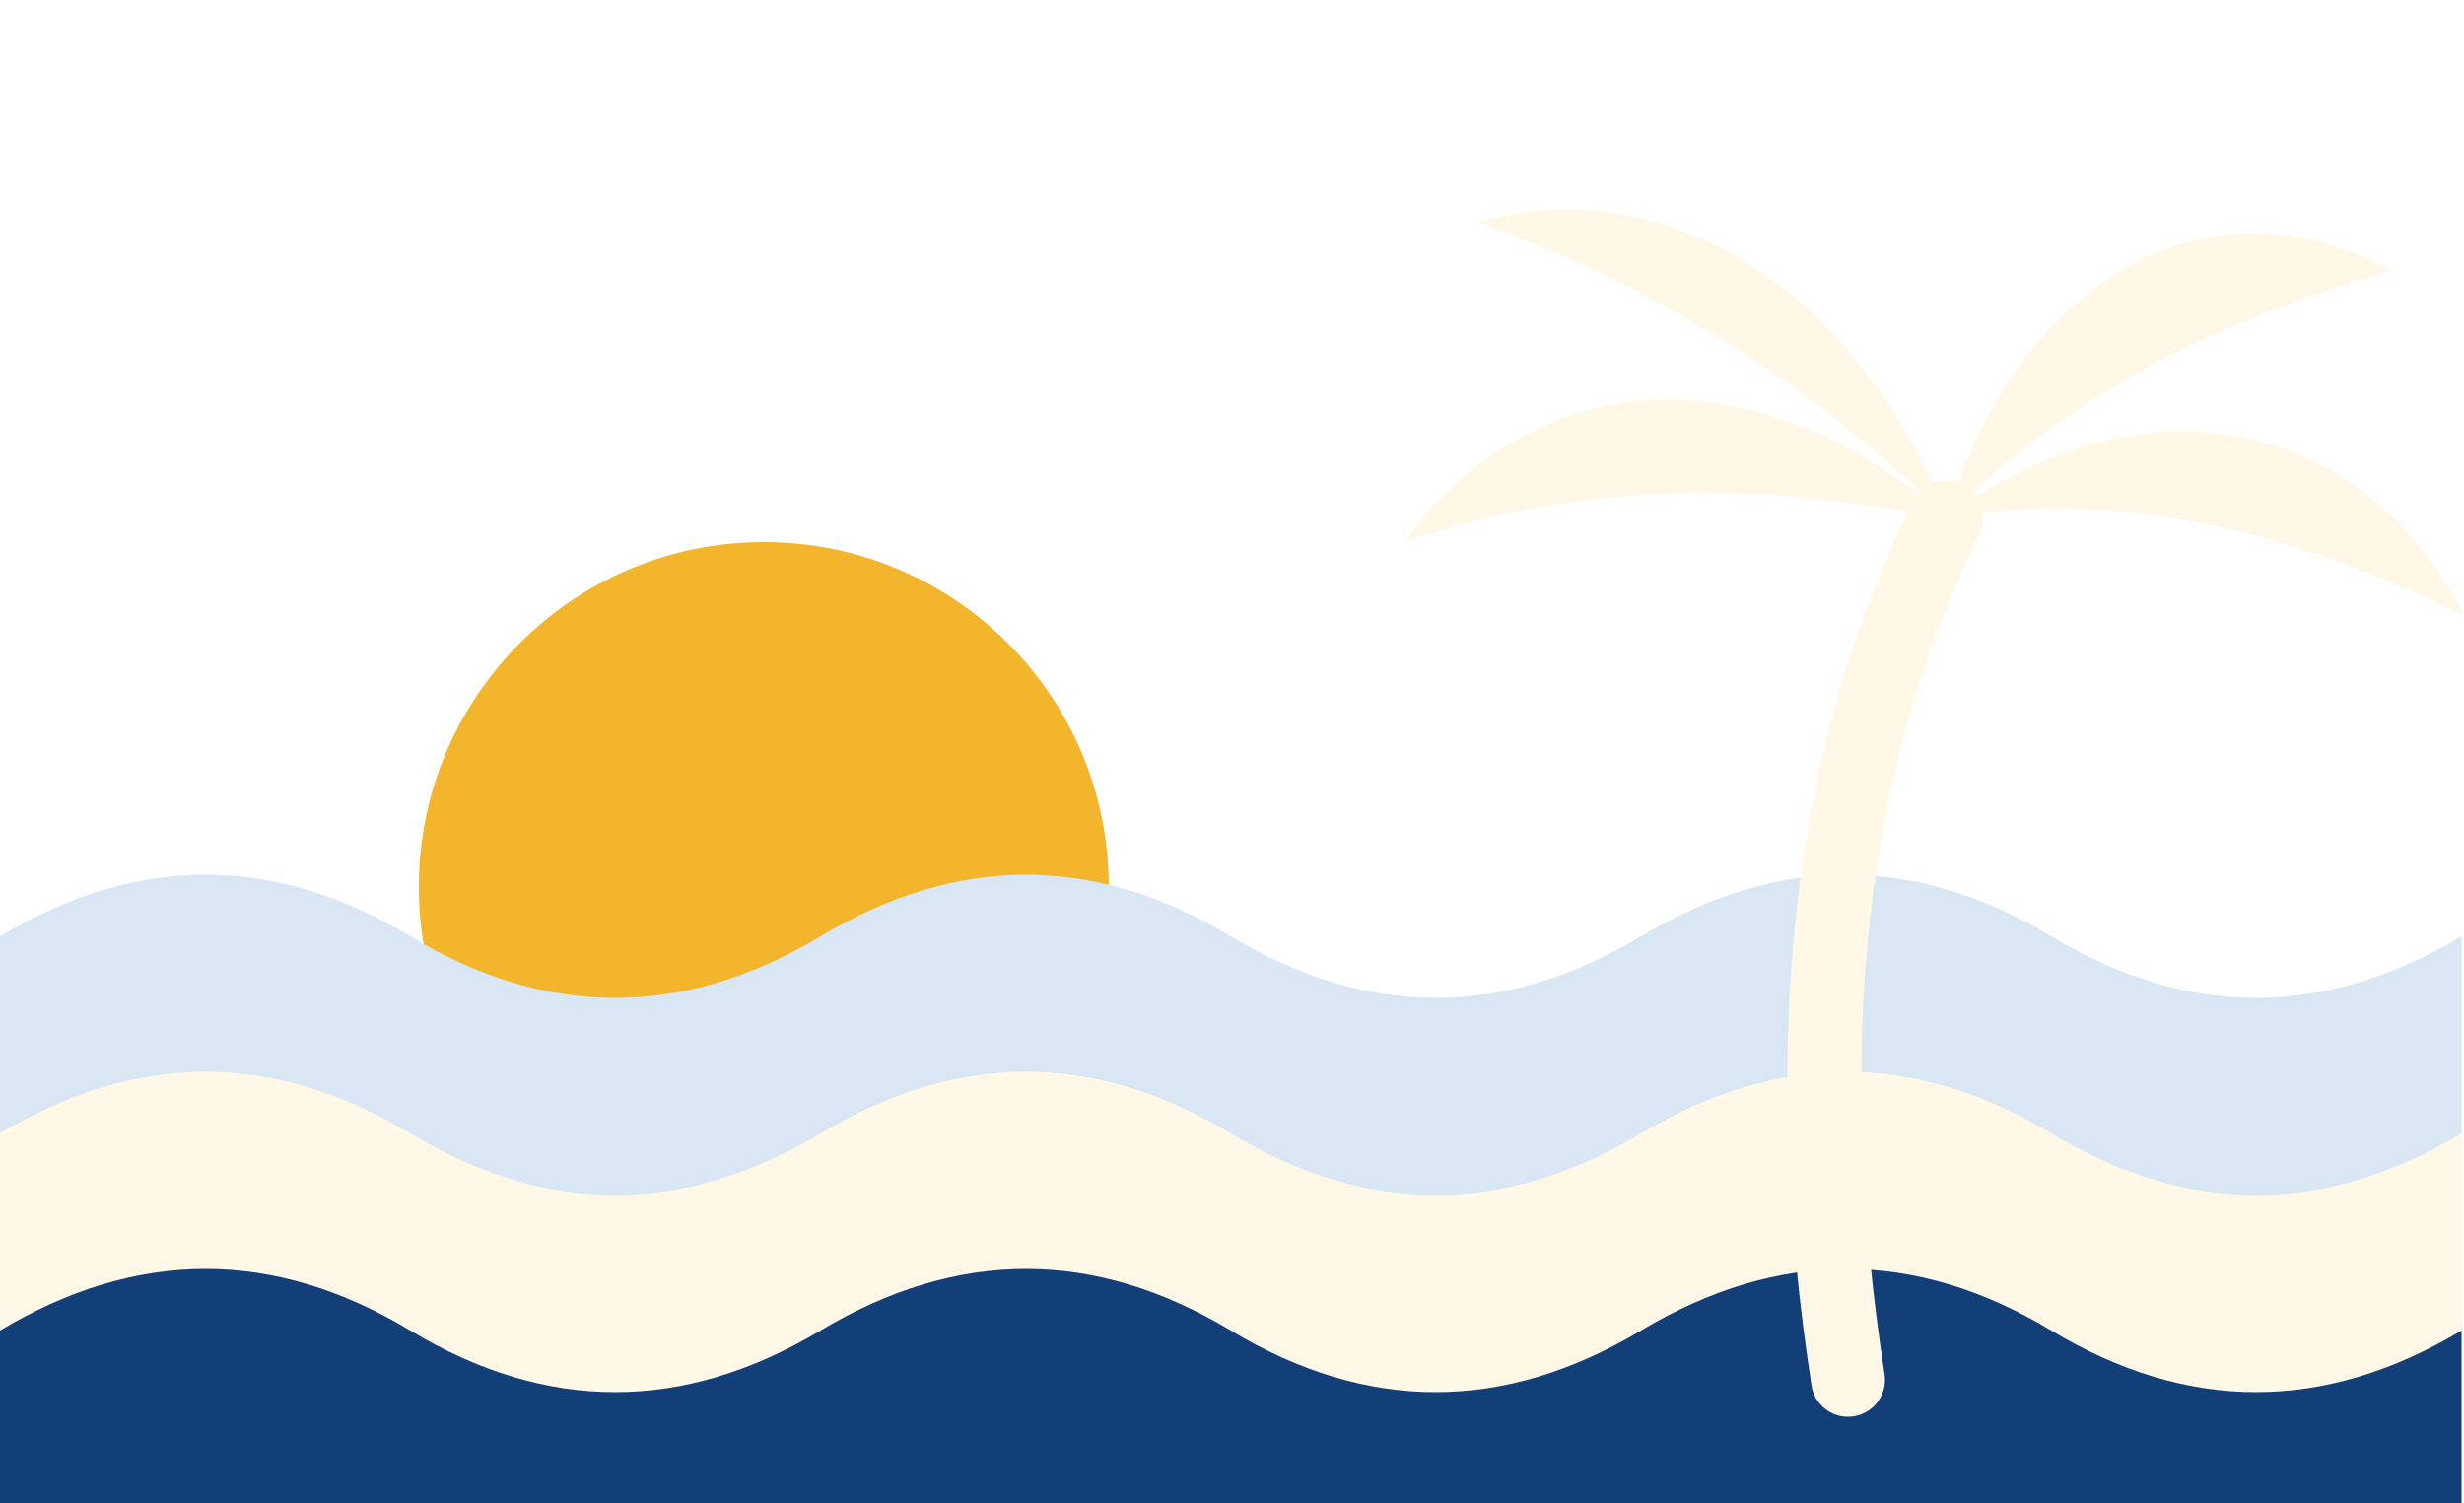
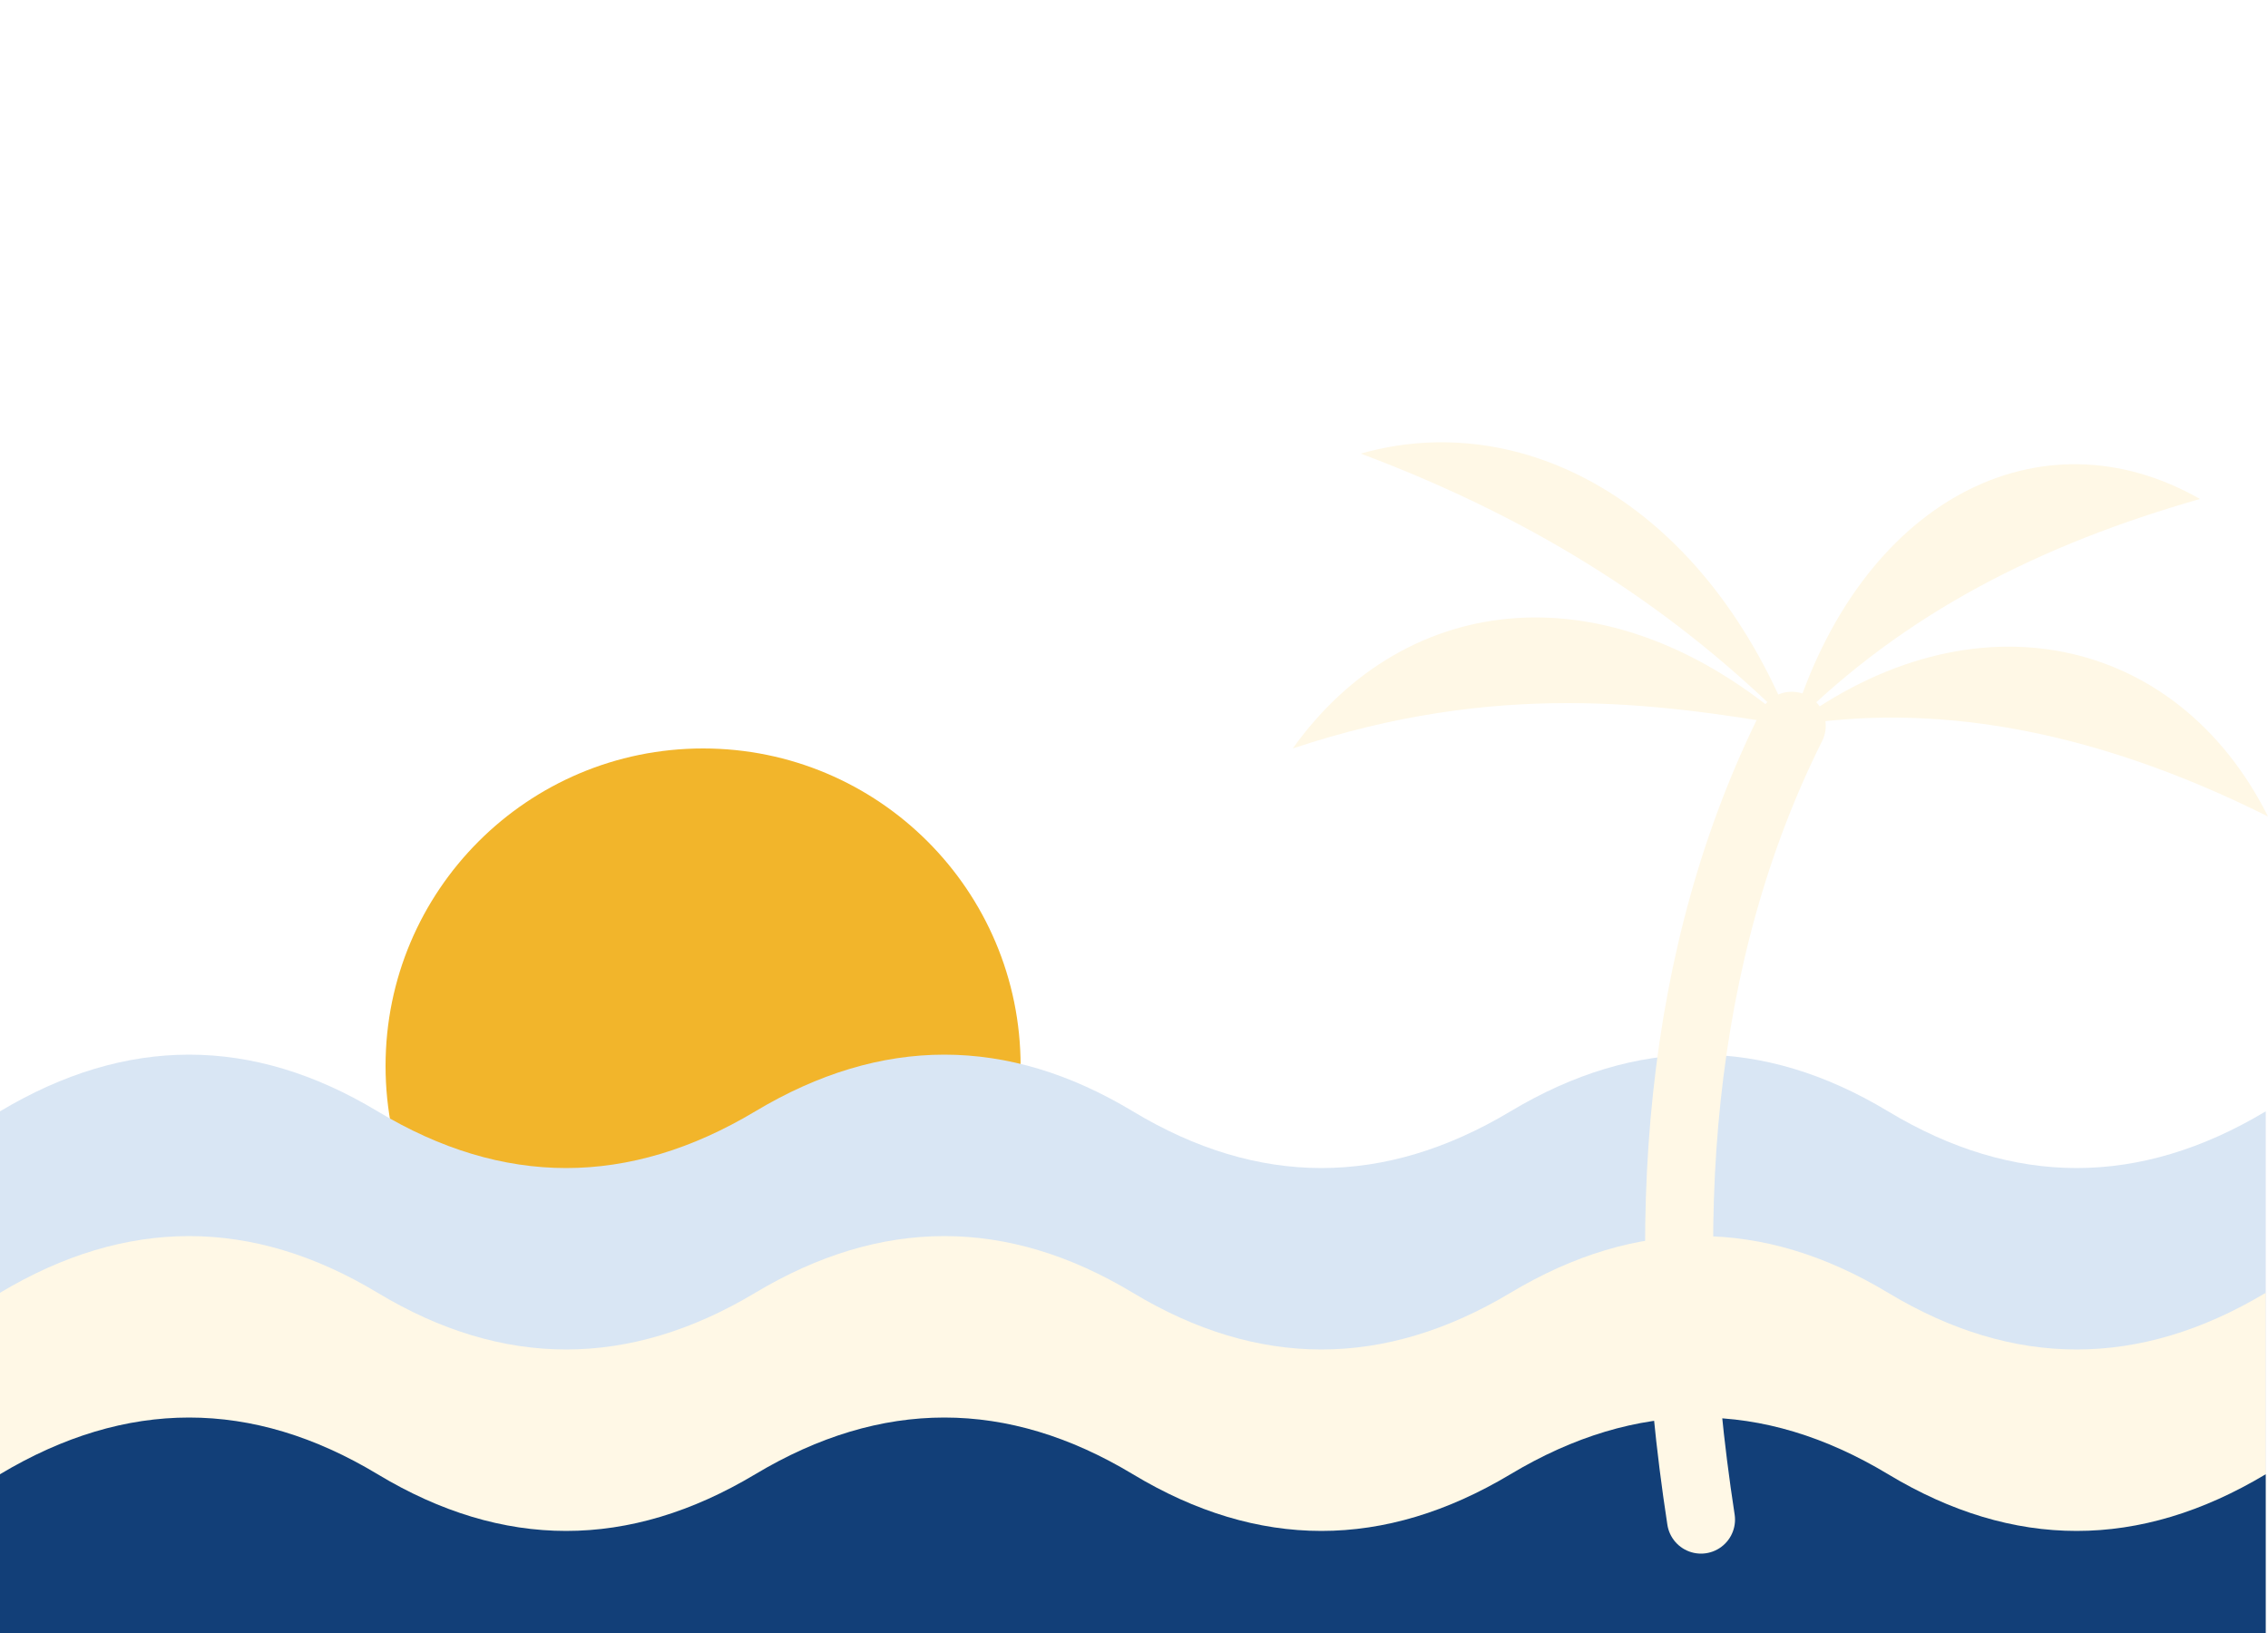
- <svg xmlns="http://www.w3.org/2000/svg" viewBox="0 0 200 122">
+ <svg xmlns="http://www.w3.org/2000/svg" viewBox="0 -22 200 144">
  <circle cx="62" cy="72" r="28" fill="#F2B52B" />
  <path d="M0 76 q 16.7 -10 33.3 0 t 33.3 0 t 33.3 0 t 33.3 0 t 33.3 0 t 33.3 0 V122 H0 Z" fill="#D9E6F4" />
  <path d="M0 92 q 16.7 -10 33.3 0 t 33.3 0 t 33.3 0 t 33.3 0 t 33.3 0 t 33.3 0 V122 H0 Z" fill="#FFF8E6" />
  <path d="M0 108 q 16.7 -10 33.3 0 t 33.3 0 t 33.3 0 t 33.3 0 t 33.3 0 t 33.3 0 V122 H0 Z" fill="#123F78" />
  <path d="M150 112 C 146 86 148 62 158 42" fill="none" stroke="#FFF8E6" stroke-width="6" stroke-linecap="round" />
  <path d="M158 42 C 142 28 124 30 114 44 C 132 38 146 40 158 42 Z" fill="#FFF8E6" />
  <path d="M158 42 C 150 22 134 14 120 18 C 136 24 148 32 158 42 Z" fill="#FFF8E6" />
  <path d="M158 42 C 164 22 180 14 194 22 C 180 26 168 32 158 42 Z" fill="#FFF8E6" />
  <path d="M158 42 C 174 30 192 34 200 50 C 184 42 170 40 158 42 Z" fill="#FFF8E6" />
</svg>
